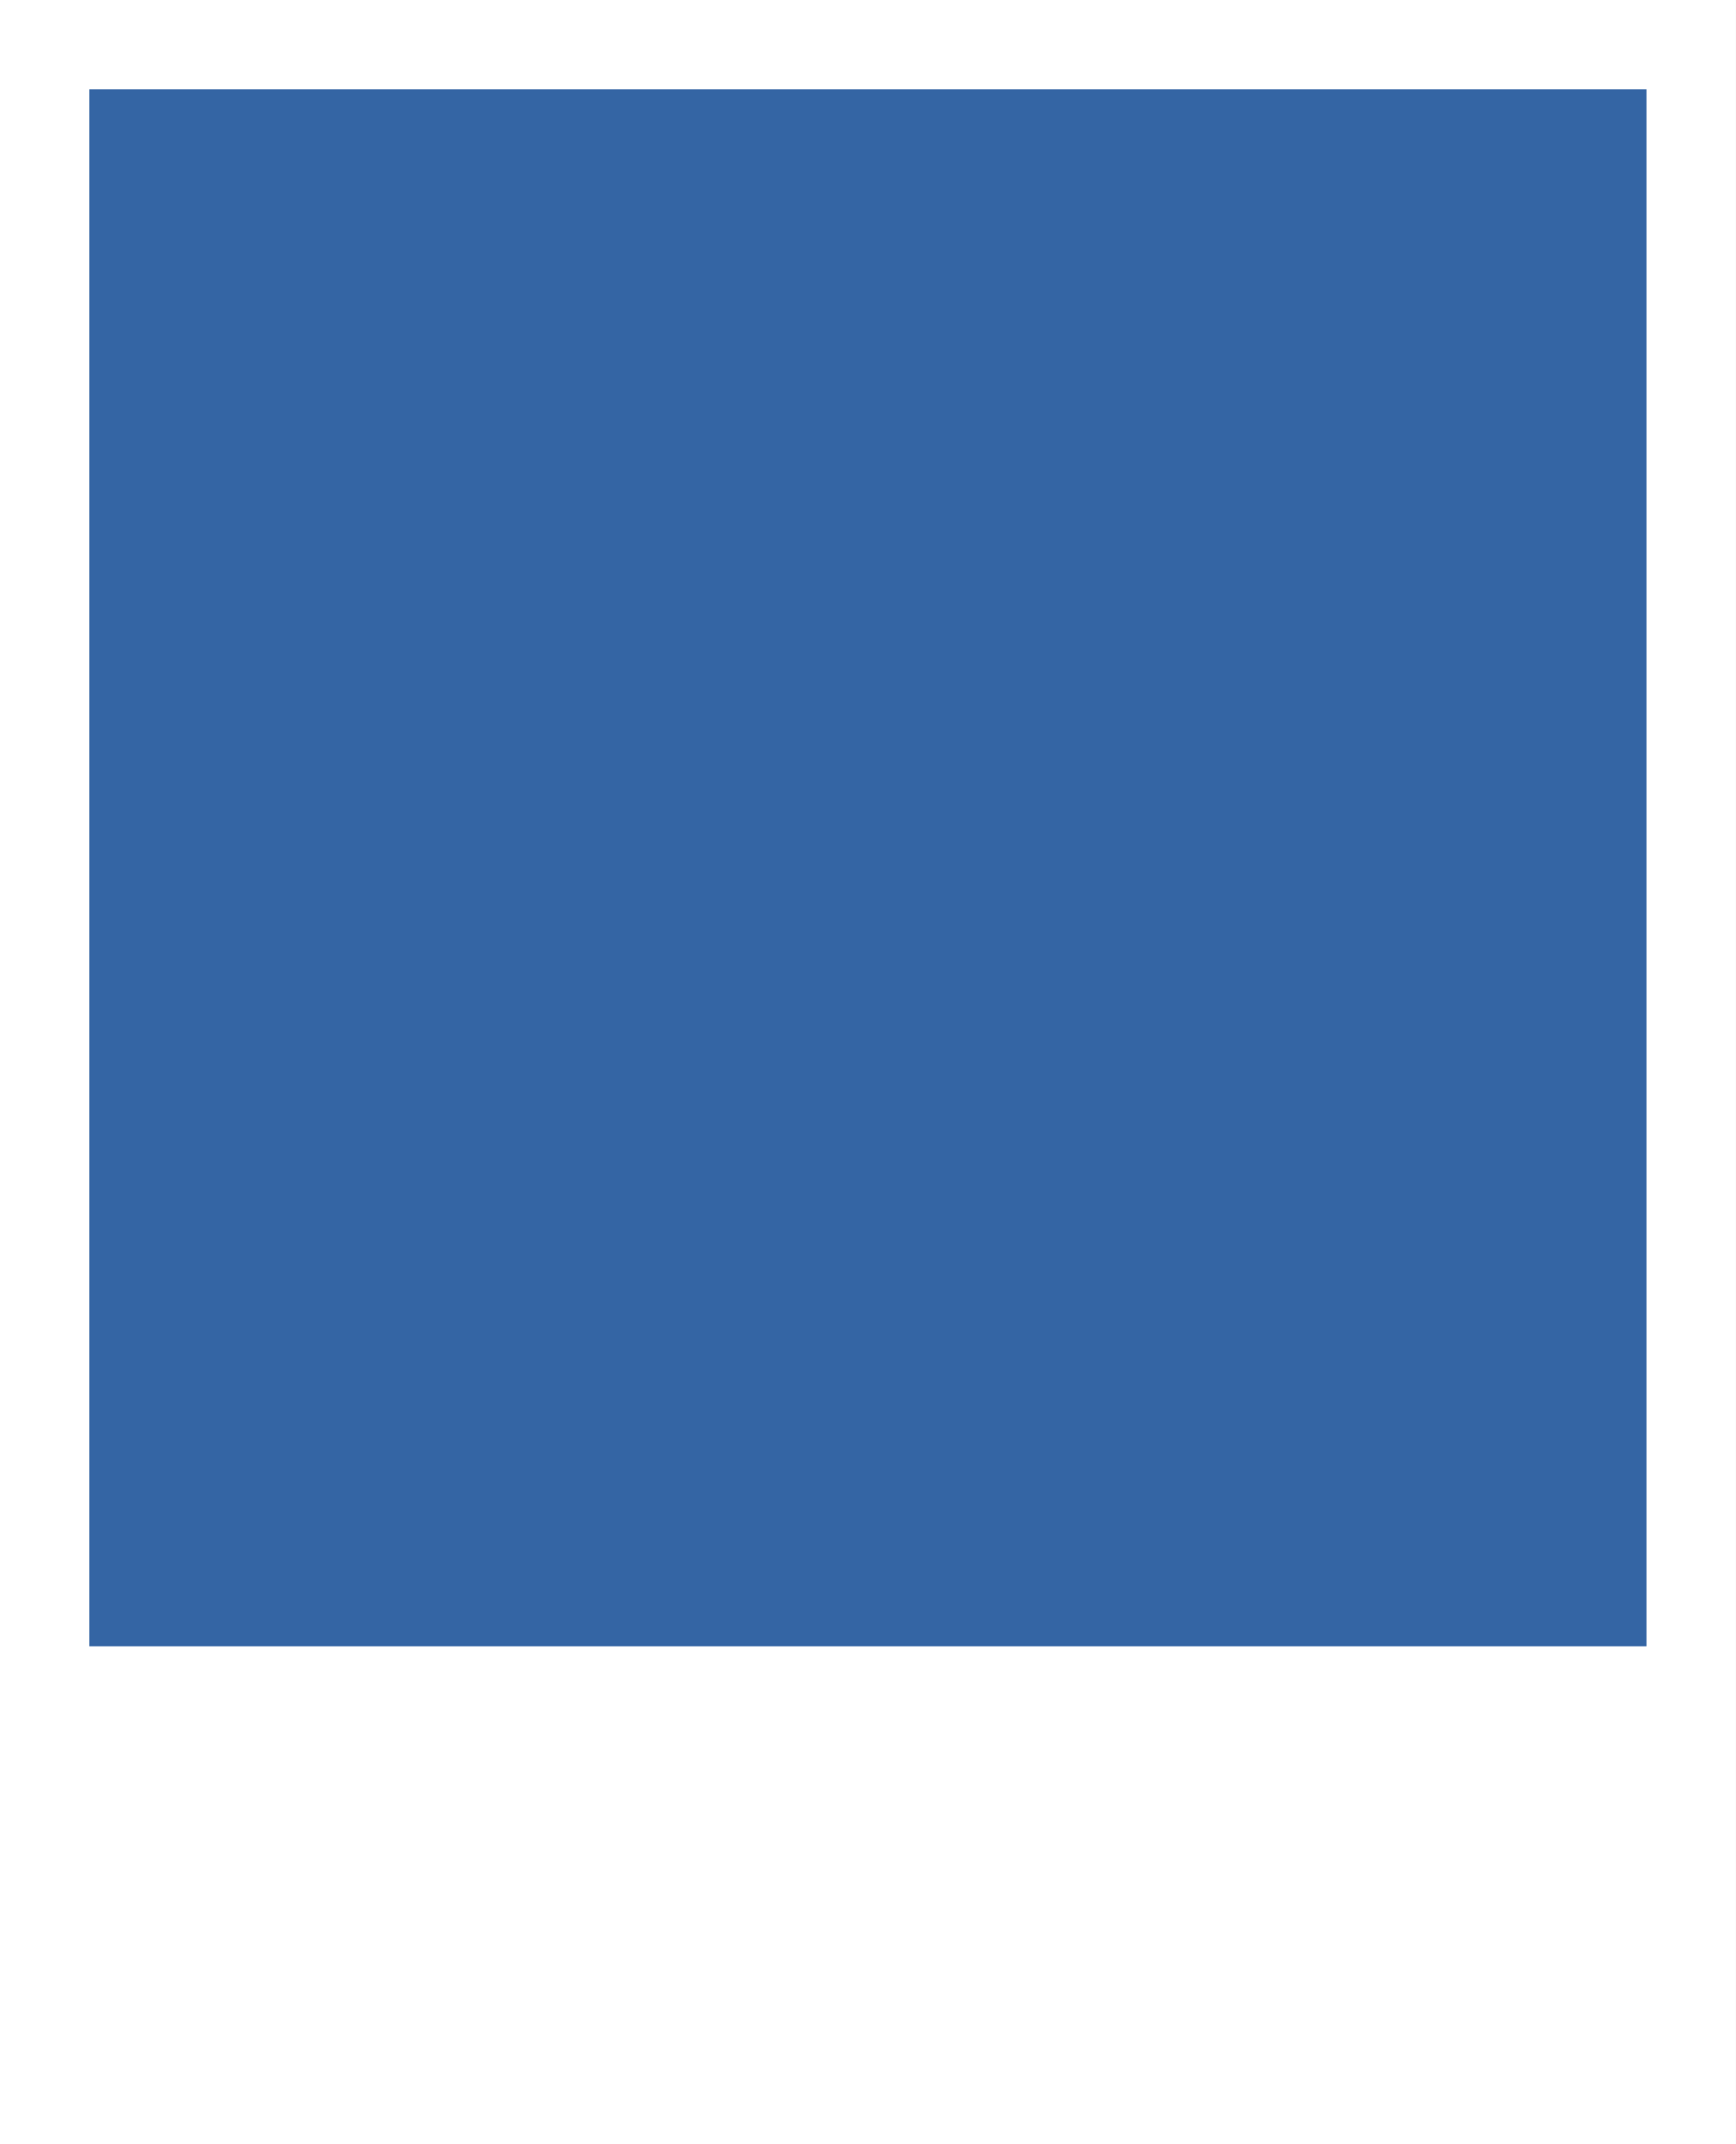
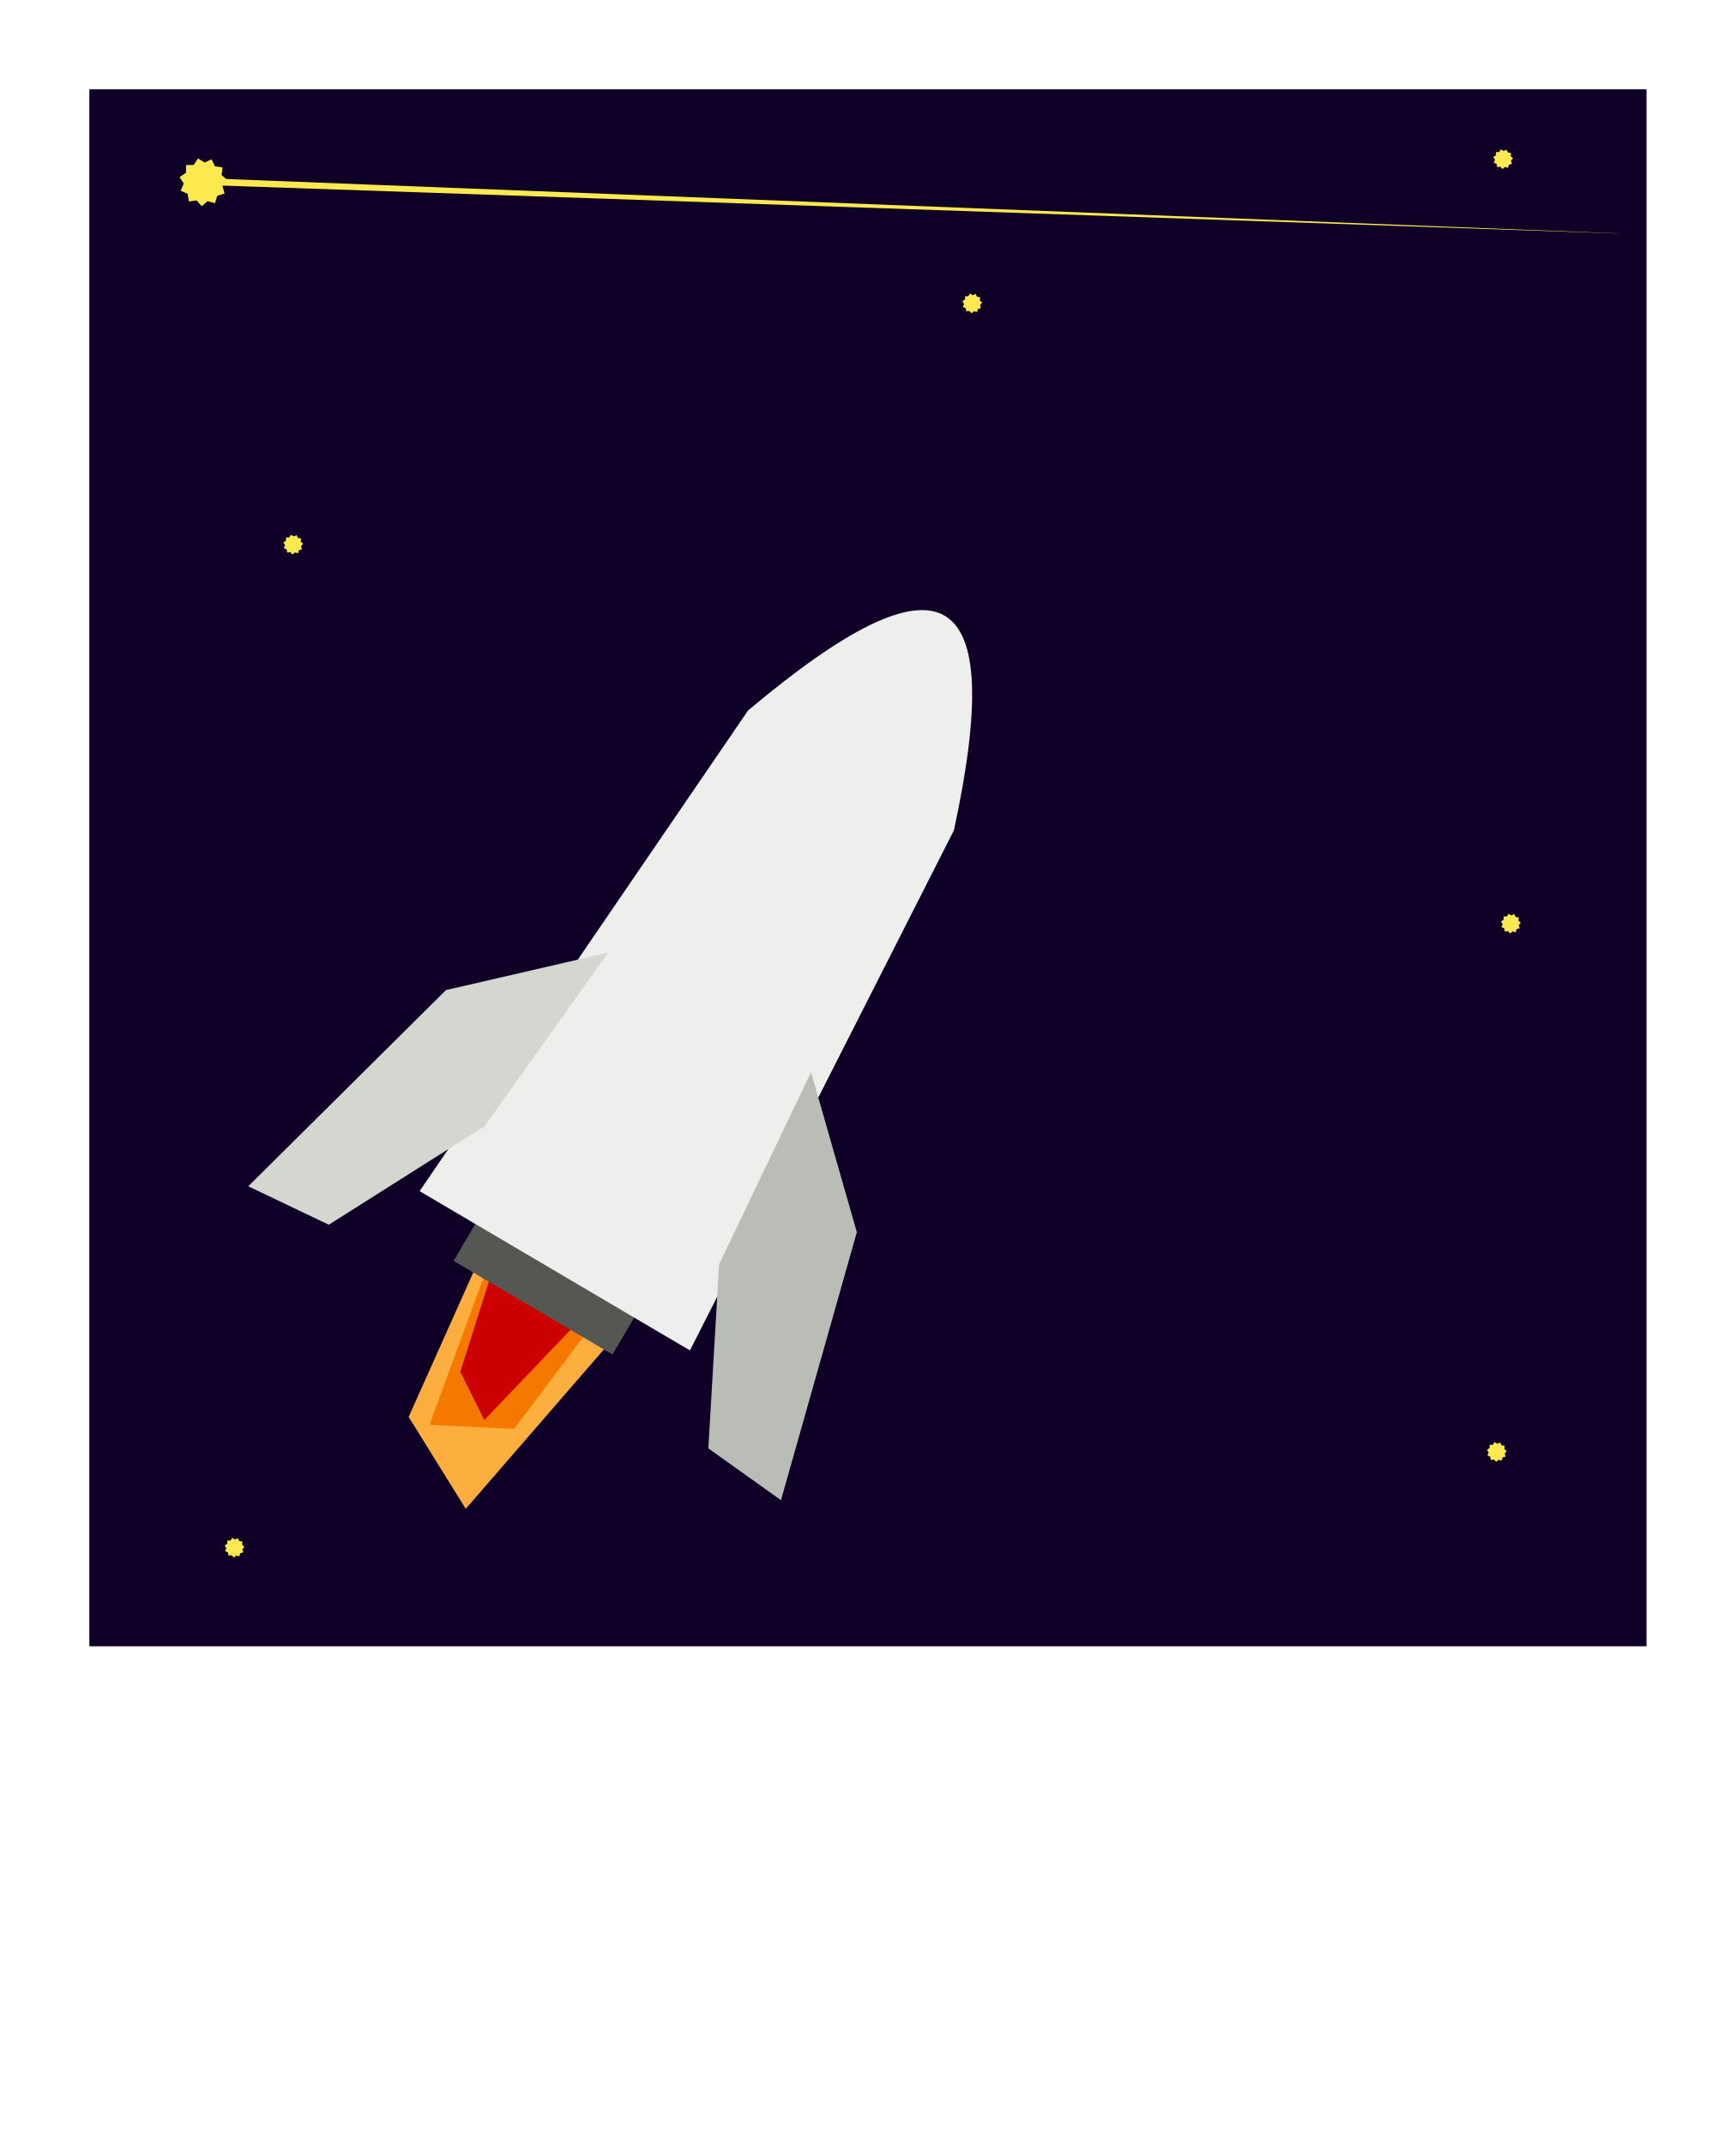
<svg xmlns="http://www.w3.org/2000/svg" width="1360" height="1680" viewBox="0 0 1360 1680" version="1.1" id="svg1">
  <defs id="defs1" />
  <g id="layer1">
    <rect style="fill:#ffffff;stroke-width:2;stroke-linecap:square;paint-order:fill markers stroke;stroke:none" id="rect1" width="1360" height="1680" x="0" y="0" />
-     <rect style="fill:#3465a4;stroke:none;stroke-width:7.559;stroke-linecap:square;paint-order:fill markers stroke" id="rect2" width="1220" height="1220" x="70" y="70" />
+     <rect style="fill:#0e0027;stroke:none;stroke-width:7.559;stroke-linecap:square;paint-order:fill markers stroke;fill-opacity:1" id="rect2" width="1220" height="1220" x="70" y="70" />
+     <path style="fill:#fce94f;fill-opacity:1;stroke:none;stroke-width:60.206;stroke-linecap:square;paint-order:fill markers stroke" id="path2" d="m 383.629,308.659 -34.833,10.847 -10.355,34.983 -35.168,-9.707 -27.624,23.831 -24.337,-27.179 -36.123,5.113 -5.78,-36.022 -33.153,-15.228 14.613,-33.428 -19.657,-30.734 30.366,-20.222 0.08,-36.483 36.478,-0.595 19.791,-30.648 31.009,19.221 33.219,-15.083 15.694,32.935 36.1,5.271 -4.603,36.191 27.52,23.951 -23.439,27.958 z" transform="matrix(0.1661137,0,0,0.16608,112.253,100.367)" />
+     <path style="fill:#fce94f;fill-opacity:1;stroke:none;stroke-width:145.443;stroke-linecap:square;paint-order:fill markers stroke" id="path2-2" d="m 383.629,308.659 -34.833,10.847 -10.355,34.983 -35.168,-9.707 -27.624,23.831 -24.337,-27.179 -36.123,5.113 -5.78,-36.022 -33.153,-15.228 14.613,-33.428 -19.657,-30.734 30.366,-20.222 0.08,-36.483 36.478,-0.595 19.791,-30.648 31.009,19.221 33.219,-15.083 15.694,32.935 36.1,5.271 -4.603,36.191 27.52,23.951 -23.439,27.958 z" transform="matrix(0.06876236,0,0,0.06874839,1158.195,107.156)" />
+     <path style="fill:#fce94f;fill-opacity:1;stroke:none;stroke-width:145.443;stroke-linecap:square;paint-order:fill markers stroke" id="path2-2-1" d="m 383.629,308.659 -34.833,10.847 -10.355,34.983 -35.168,-9.707 -27.624,23.831 -24.337,-27.179 -36.123,5.113 -5.78,-36.022 -33.153,-15.228 14.613,-33.428 -19.657,-30.734 30.366,-20.222 0.08,-36.483 36.478,-0.595 19.791,-30.648 31.009,19.221 33.219,-15.083 15.694,32.935 36.1,5.271 -4.603,36.191 27.52,23.951 -23.439,27.958 z" transform="matrix(0.06876236,0,0,0.06874839,1153.227,1120.156)" />
+     <path style="fill:#fce94f;fill-opacity:1;stroke:none;stroke-width:145.443;stroke-linecap:square;paint-order:fill markers stroke" id="path2-2-8" d="m 383.629,308.659 -34.833,10.847 -10.355,34.983 -35.168,-9.707 -27.624,23.831 -24.337,-27.179 -36.123,5.113 -5.78,-36.022 -33.153,-15.228 14.613,-33.428 -19.657,-30.734 30.366,-20.222 0.08,-36.483 36.478,-0.595 19.791,-30.648 31.009,19.221 33.219,-15.083 15.694,32.935 36.1,5.271 -4.603,36.191 27.52,23.951 -23.439,27.958 z" transform="matrix(0.06876236,0,0,0.06874839,164.227,1195.156)" />
+     <path style="fill:#fce94f;fill-opacity:1;stroke:none;stroke-width:145.443;stroke-linecap:square;paint-order:fill markers stroke" id="path2-2-16" d="m 383.629,308.659 -34.833,10.847 -10.355,34.983 -35.168,-9.707 -27.624,23.831 -24.337,-27.179 -36.123,5.113 -5.78,-36.022 -33.153,-15.228 14.613,-33.428 -19.657,-30.734 30.366,-20.222 0.08,-36.483 36.478,-0.595 19.791,-30.648 31.009,19.221 33.219,-15.083 15.694,32.935 36.1,5.271 -4.603,36.191 27.52,23.951 -23.439,27.958 z" transform="matrix(0.06876236,0,0,0.06874839,210.227,409.156)" />
+     <path style="fill:#fce94f;fill-opacity:1;stroke:none;stroke-width:145.443;stroke-linecap:square;paint-order:fill markers stroke" id="path2-2-2" d="m 383.629,308.659 -34.833,10.847 -10.355,34.983 -35.168,-9.707 -27.624,23.831 -24.337,-27.179 -36.123,5.113 -5.78,-36.022 -33.153,-15.228 14.613,-33.428 -19.657,-30.734 30.366,-20.222 0.08,-36.483 36.478,-0.595 19.791,-30.648 31.009,19.221 33.219,-15.083 15.694,32.935 36.1,5.271 -4.603,36.191 27.52,23.951 -23.439,27.958 z" transform="matrix(0.06876236,0,0,0.06874839,742.227,220.156)" />
+     <path style="fill:#fce94f;fill-opacity:1;stroke:none;stroke-width:145.443;stroke-linecap:square;paint-order:fill markers stroke" id="path2-2-6" d="m 383.629,308.659 -34.833,10.847 -10.355,34.983 -35.168,-9.707 -27.624,23.831 -24.337,-27.179 -36.123,5.113 -5.78,-36.022 -33.153,-15.228 14.613,-33.428 -19.657,-30.734 30.366,-20.222 0.08,-36.483 36.478,-0.595 19.791,-30.648 31.009,19.221 33.219,-15.083 15.694,32.935 36.1,5.271 -4.603,36.191 27.52,23.951 -23.439,27.958 z" transform="matrix(0.06876236,0,0,0.06874839,1164.227,706.156)" />
+     <path id="rect3" style="fill:#fce94f;stroke-width:10;stroke-linecap:square;paint-order:fill markers stroke" d="m 159.676,139.59 1108.392,43.301 v 0.09 L 159.676,144.933 Z" />
+     <g id="g7" transform="rotate(30.51225,547.4456,496.4918)">
+       <path id="rect7-7-0" style="fill:#fcaf3e;stroke-width:10;stroke-linecap:square;paint-order:fill markers stroke" d="m 648.44,1008.726 124.548,-17.355 -34.617,188.639 -75.098,-39.338 z" />
+       <path id="rect7-7" style="fill:#f57900;stroke-width:10;stroke-linecap:square;paint-order:fill markers stroke" d="m 750.909,1003.181 -97.532,-13.627 27.108,148.115 58.808,-30.887 z" />
+       <path id="rect7" style="fill:#cc0000;stroke-width:10;stroke-linecap:square;paint-order:fill markers stroke" d="m 662.639,1013.139 78.621,-10.131 -25.665,109.617 -35.395,-22.964 z" />
+       <rect style="fill:#555753;fill-opacity:1;stroke:none;stroke-width:10;stroke-linecap:square;paint-order:fill markers stroke" id="rect6" width="144.536" height="91.855" x="631.502" y="925.617" />
+       <path id="rect4" style="fill:#eeeeec;stroke-width:10;stroke-linecap:square;paint-order:fill markers stroke" d="M 611.322,528.725 C 678.307,338.92 735.74,339.777 797.949,527.769 l 28.745,456.119 H 580.846 Z" />
+       <path id="rect5" style="fill:#d3d7cf;stroke-width:10;stroke-linecap:square;paint-order:fill markers stroke" d="m 518.654,837.679 94.561,-89.785 -14.327,166.199 -65.988,128.603 -69.645,6.075 z" />
+       <path id="rect5-9" style="fill:#babdb6;stroke-width:10;stroke-linecap:square;paint-order:fill markers stroke" d="m 892.315,837.679 -94.561,-89.785 14.327,166.199 65.988,128.603 69.645,6.075 z" />
+     </g>
  </g>
</svg>
